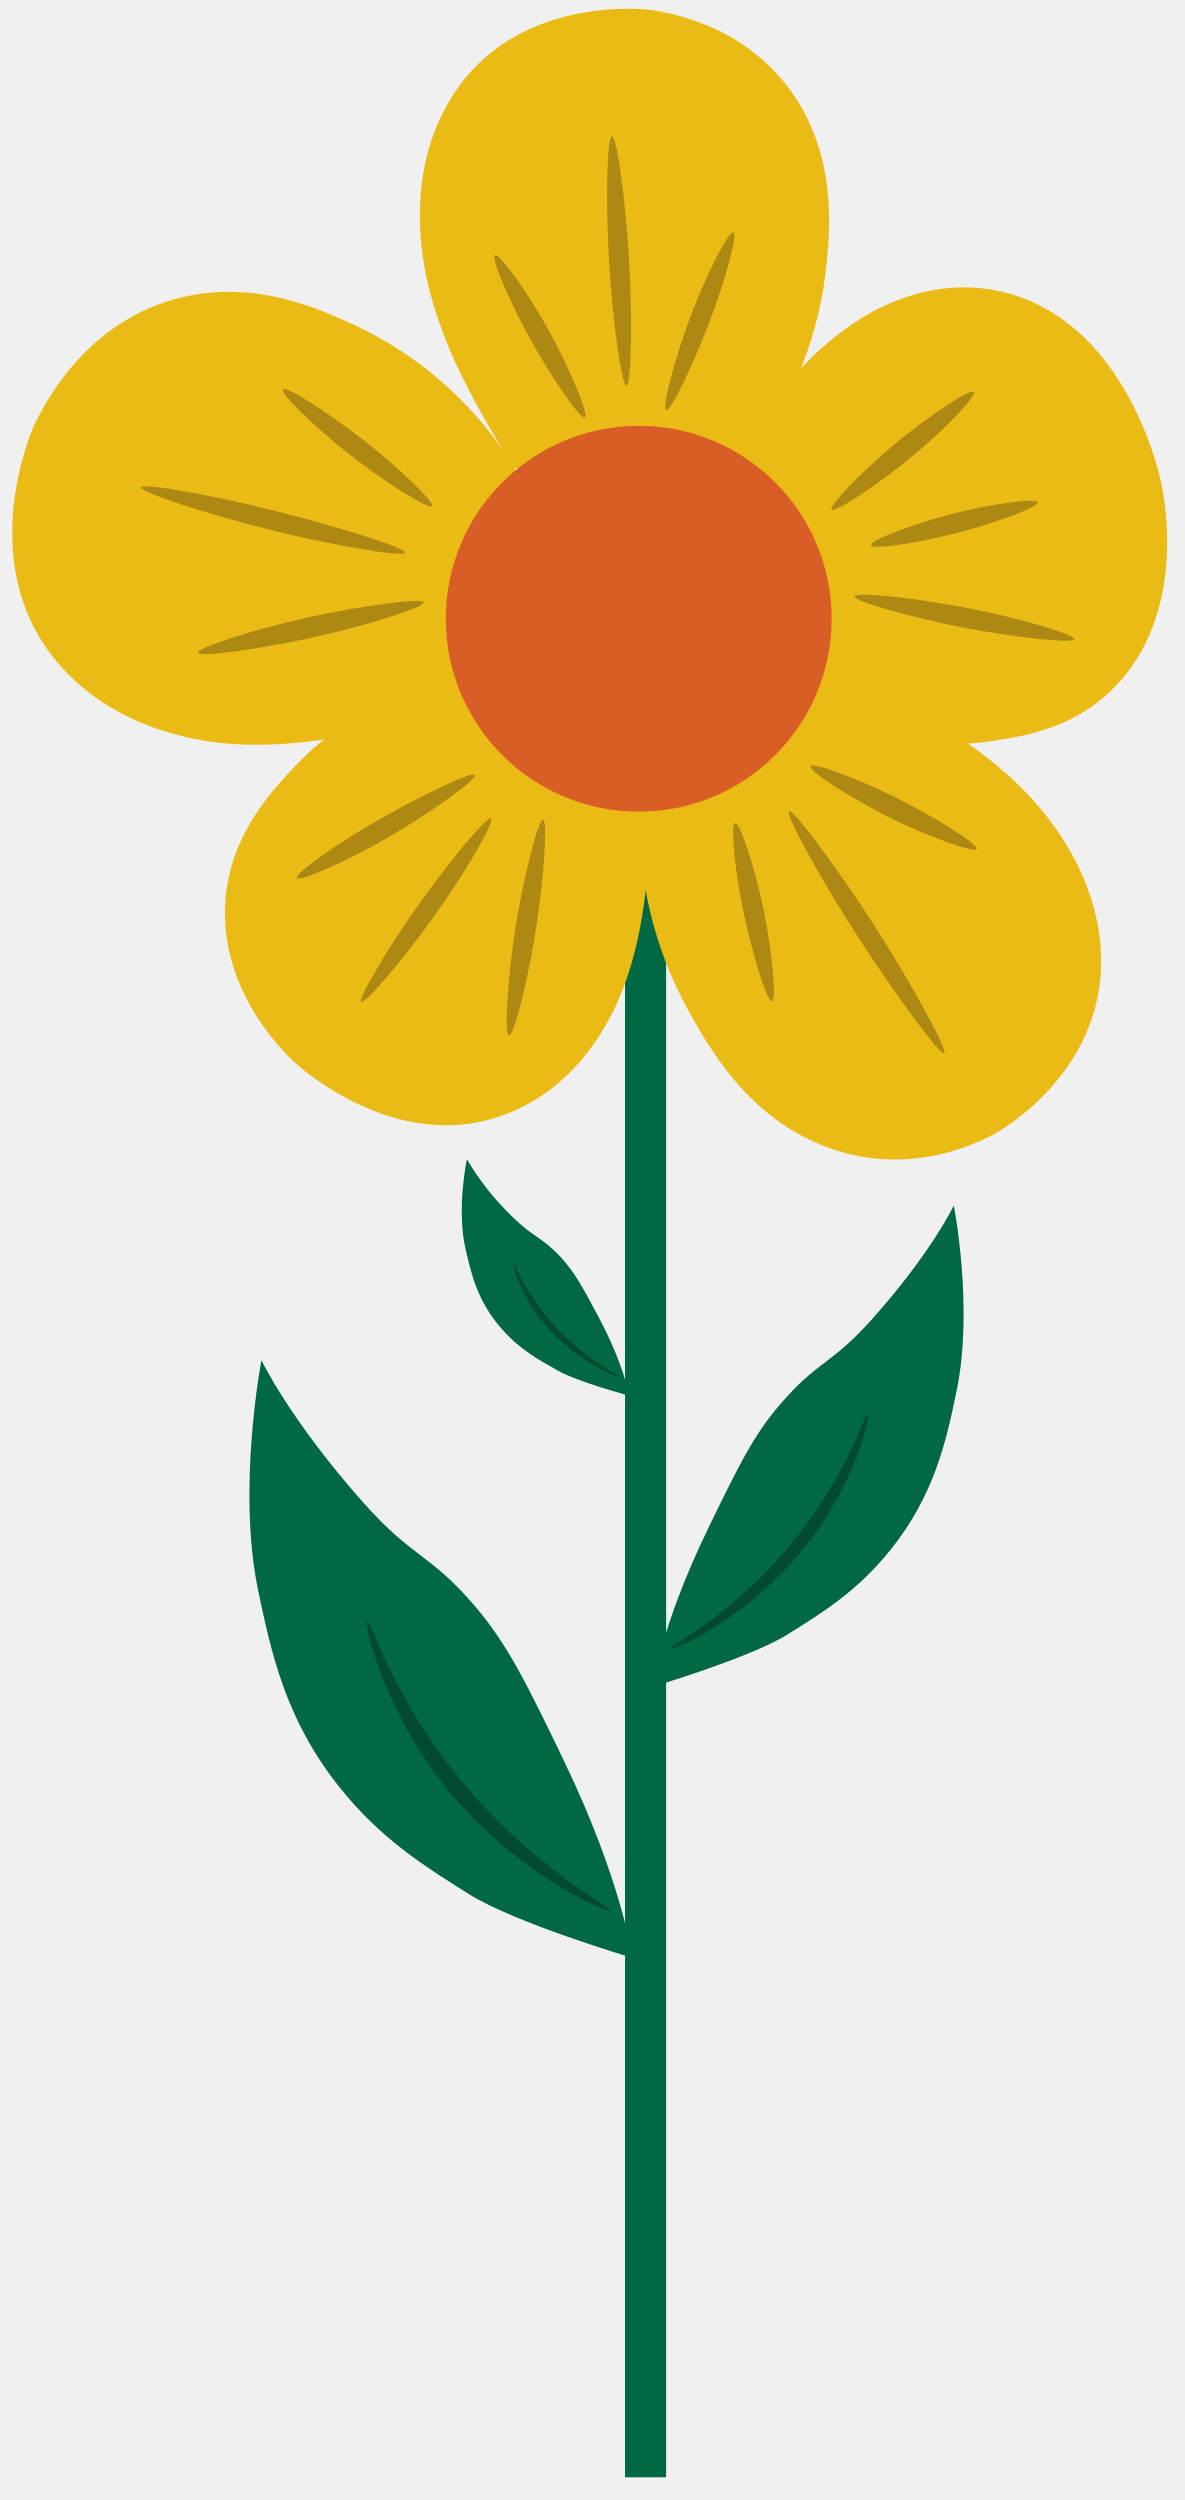
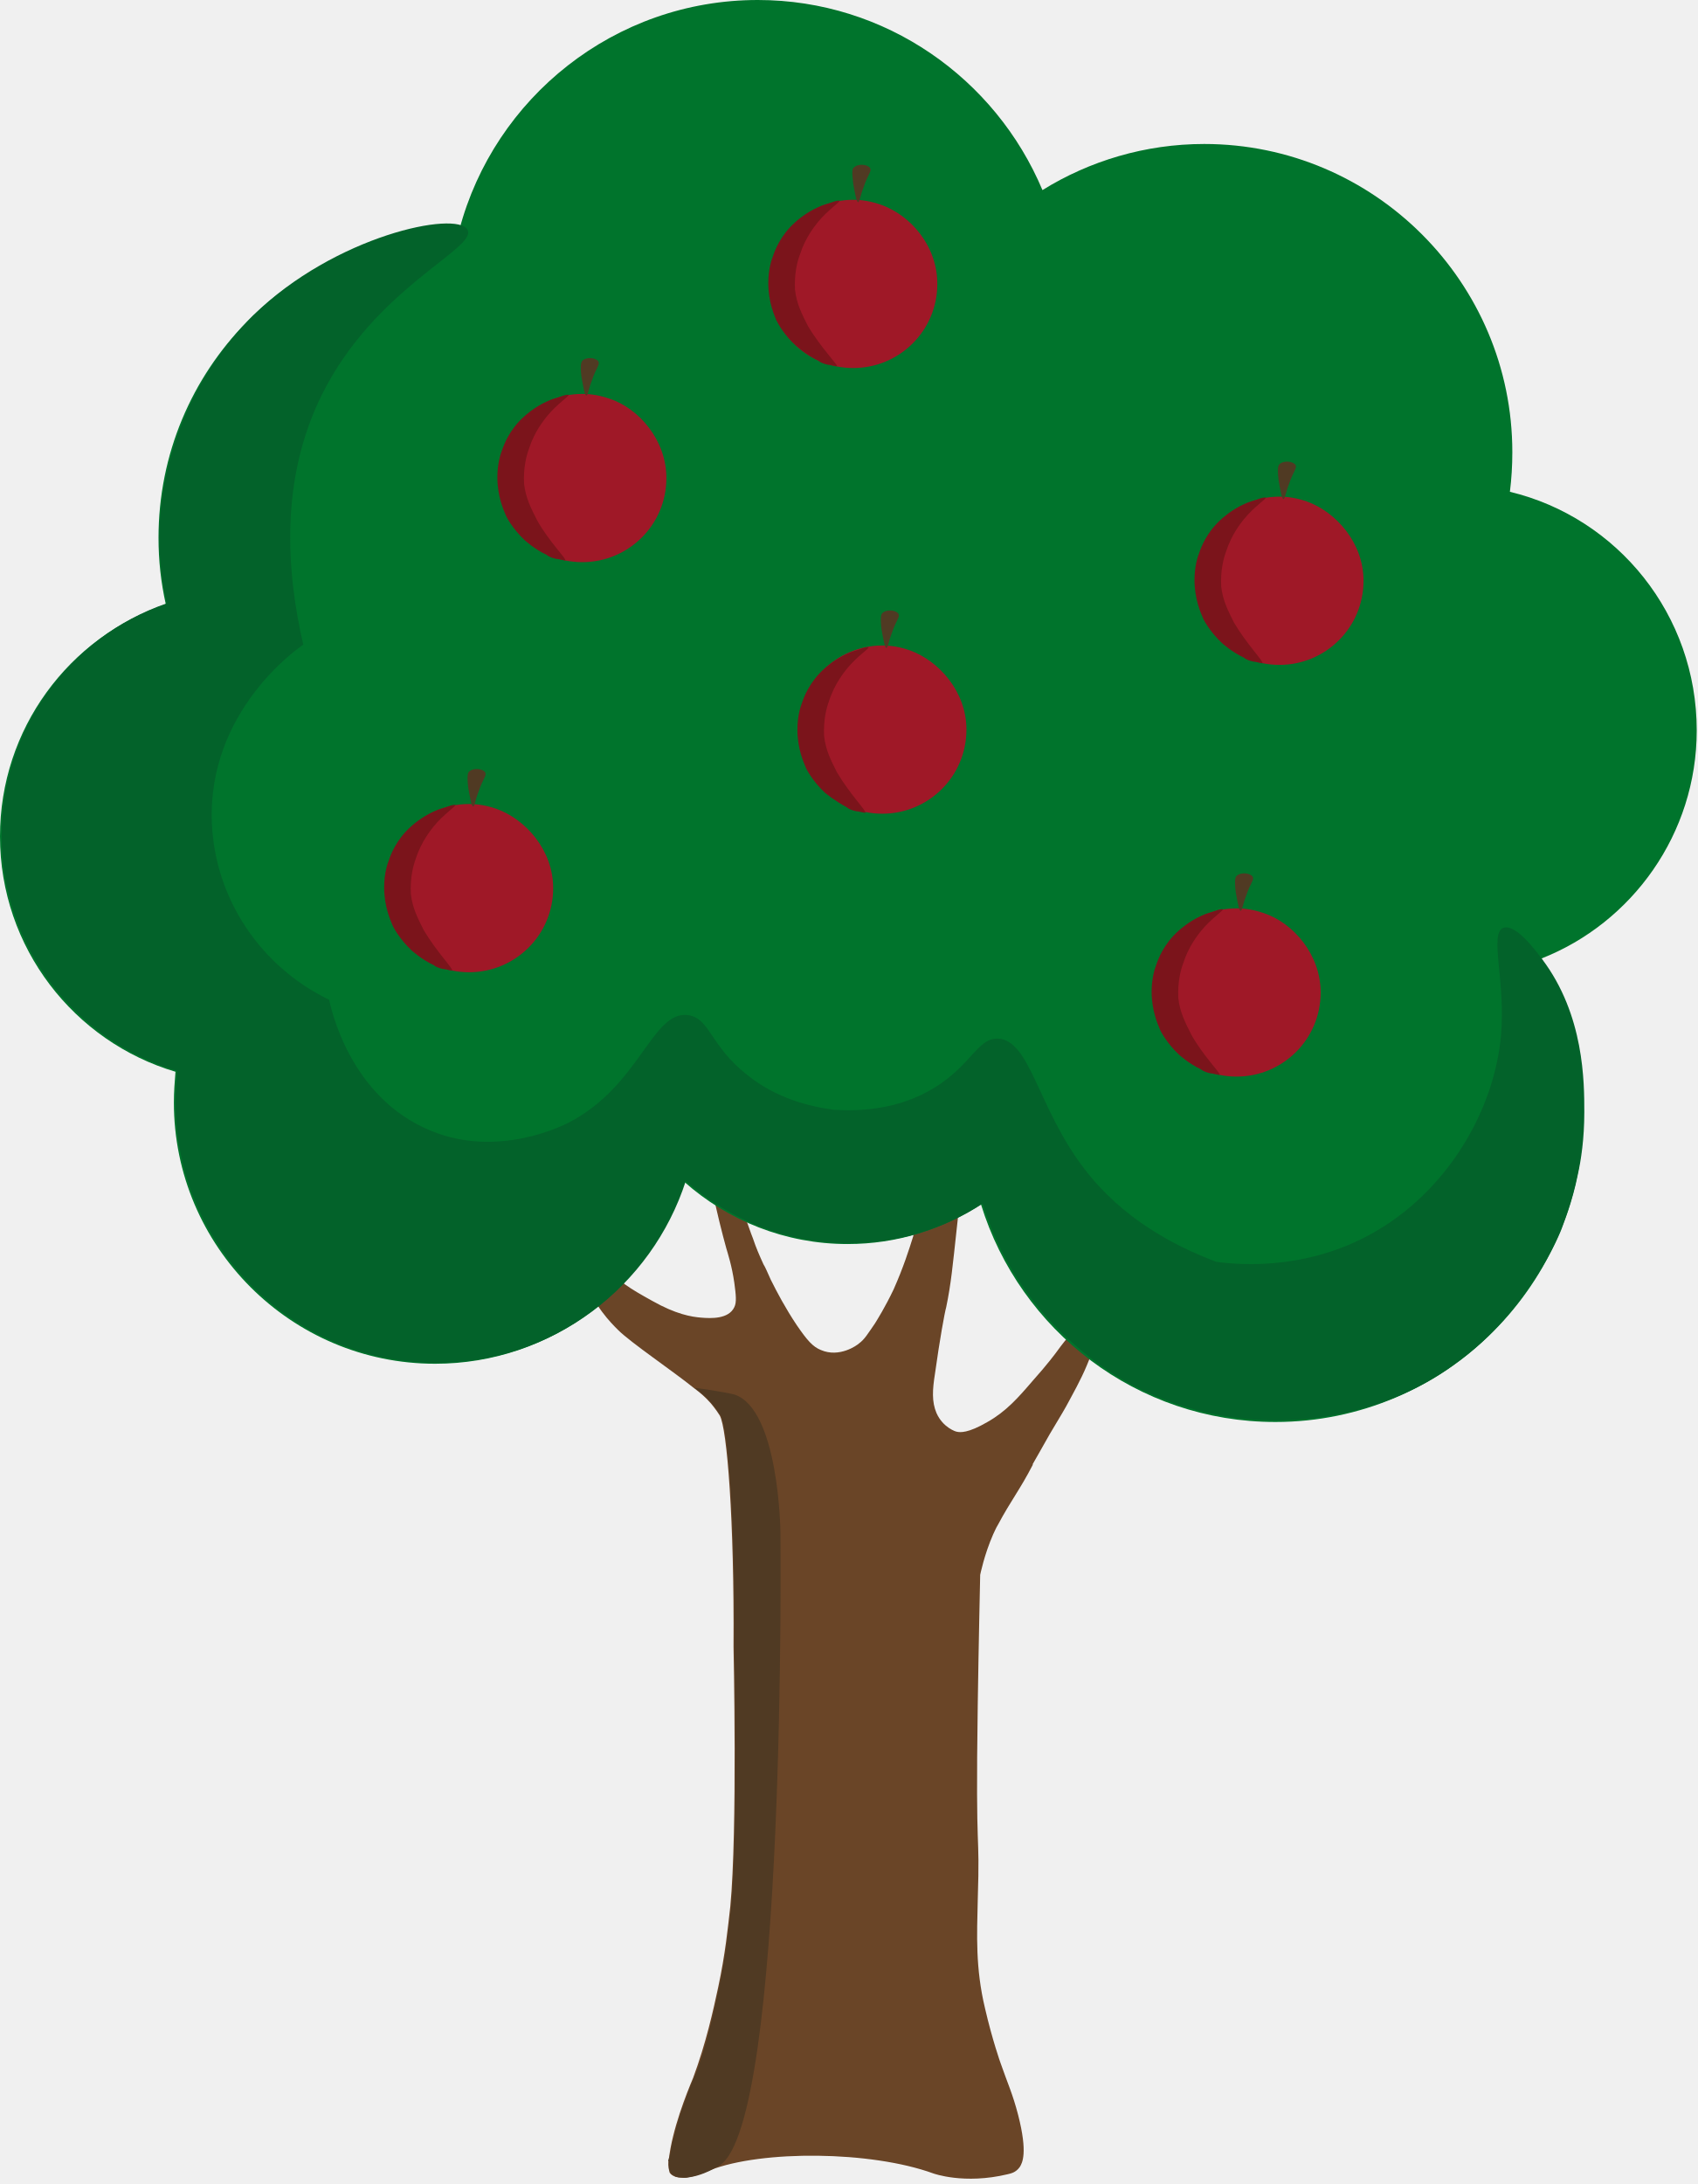
- <svg xmlns="http://www.w3.org/2000/svg" width="36" height="76" viewBox="0 0 36 76" fill="none">
-   <g clip-path="url(#clip0_121_337)">
-     <path d="M20.25 26.706H19.001V75.31H20.25V26.706Z" fill="#006842" />
-     <path d="M15.617 14.229C14.541 12.459 13.448 10.62 12.979 8.503C12.702 7.253 12.476 4.945 13.743 2.933C15.669 -0.139 19.521 0.278 19.712 0.295C20.424 0.382 22.957 0.833 24.363 3.262C25.439 5.154 25.23 7.132 25.092 8.329C24.831 10.464 23.964 12.476 22.576 14.125" fill="#EABB14" />
-     <path d="M22.072 14.021C23.252 12.407 24.45 10.776 26.115 9.717C27.087 9.093 28.996 8.26 31.13 9.075C34.392 10.325 35.278 14.524 35.312 14.732C35.468 15.513 35.902 18.324 34.271 20.441C33.004 22.09 31.234 22.367 30.176 22.523C27.538 22.94 25.369 21.899 24.415 21.361" fill="#EABB14" />
-     <path d="M25.022 20.302C26.983 21.17 28.996 22.072 30.662 23.582C31.651 24.467 33.247 26.289 33.455 28.736C33.768 32.467 30.419 34.375 30.245 34.462C29.62 34.809 27.295 35.92 24.658 34.67C22.628 33.716 21.586 31.894 20.979 30.818C19.886 28.875 19.348 26.671 19.469 24.45" fill="#EABB14" />
-     <path d="M13.535 21.656C11.401 22.211 9.214 22.784 6.958 22.61C5.64 22.506 3.262 22.003 1.666 20.042C-0.746 17.058 0.937 13.171 1.024 12.962C1.354 12.251 2.638 9.735 5.518 9.041C7.757 8.503 9.665 9.37 10.793 9.891C12.841 10.845 14.559 12.407 15.721 14.351" fill="#EABB14" />
-     <path d="M19.817 24.571C19.713 26.515 19.608 28.493 18.828 30.332C18.377 31.408 17.301 33.23 15.184 33.941C11.973 35.035 9.11 32.432 8.971 32.31C8.451 31.825 6.664 29.985 6.854 27.365C7.011 25.335 8.277 24.033 9.023 23.235C10.898 21.291 13.153 20.701 14.177 20.511" fill="#EABB14" />
-     <path d="M19.417 24.675C22.657 24.675 25.282 22.049 25.282 18.81C25.282 15.571 22.657 12.945 19.417 12.945C16.178 12.945 13.552 15.571 13.552 18.81C13.552 22.049 16.178 24.675 19.417 24.675Z" fill="#D85E26" />
-     <path d="M19.053 11.73C18.897 11.765 18.619 9.735 18.515 7.93C18.411 6.195 18.446 4.182 18.602 4.147C18.758 4.113 19.018 6.143 19.122 7.861C19.227 9.579 19.192 11.696 19.053 11.73Z" fill="#AD8914" />
-     <path d="M20.25 12.459C20.112 12.39 20.528 10.845 21.014 9.561C21.483 8.329 22.159 6.993 22.298 7.062C22.437 7.132 22.003 8.659 21.535 9.874C21.066 11.088 20.389 12.528 20.25 12.459Z" fill="#AD8914" />
-     <path d="M15.044 7.774C15.166 7.652 16.016 8.85 16.676 10.03C17.3 11.158 17.89 12.563 17.786 12.685C17.682 12.806 16.832 11.574 16.207 10.464C15.582 9.353 14.923 7.895 15.044 7.774Z" fill="#AD8914" />
-     <path d="M26.48 16.572C26.428 16.433 27.747 15.93 28.961 15.617C30.124 15.322 31.512 15.131 31.547 15.27C31.582 15.409 30.263 15.895 29.135 16.19C28.007 16.485 26.532 16.728 26.48 16.572Z" fill="#AD8914" />
-     <path d="M25.977 18.133C26.029 17.977 27.885 18.185 29.482 18.498C31.009 18.793 32.709 19.296 32.657 19.435C32.605 19.574 30.748 19.365 29.239 19.07C27.729 18.775 25.942 18.272 25.977 18.133Z" fill="#AD8914" />
-     <path d="M29.604 11.904C29.742 11.991 28.718 13.066 27.677 13.917C26.688 14.732 25.404 15.583 25.283 15.496C25.161 15.409 26.185 14.351 27.157 13.535C28.128 12.719 29.465 11.817 29.604 11.904Z" fill="#AD8914" />
-     <path d="M23.981 24.658C24.085 24.554 25.491 26.428 26.619 28.198C27.695 29.881 28.823 31.929 28.701 32.015C28.579 32.102 27.209 30.211 26.133 28.562C25.057 26.914 23.86 24.762 23.981 24.658Z" fill="#AD8914" />
-     <path d="M22.35 25.022C22.506 25.005 22.975 26.463 23.235 27.764C23.478 28.996 23.617 30.436 23.461 30.436C23.304 30.436 22.871 28.979 22.61 27.764C22.35 26.549 22.194 25.04 22.35 25.022Z" fill="#AD8914" />
-     <path d="M29.69 25.803C29.673 25.959 28.267 25.456 27.07 24.866C25.925 24.294 24.623 23.478 24.641 23.304C24.658 23.131 26.064 23.669 27.191 24.224C28.319 24.779 29.725 25.647 29.69 25.803Z" fill="#AD8914" />
-     <path d="M14.923 24.884C15.062 24.953 14.143 26.532 13.188 27.868C12.286 29.135 11.106 30.523 10.984 30.454C10.863 30.384 11.8 28.805 12.685 27.556C13.57 26.306 14.784 24.814 14.923 24.884Z" fill="#AD8914" />
-     <path d="M14.438 23.565C14.489 23.703 13.084 24.71 11.8 25.456C10.568 26.168 9.076 26.844 9.024 26.688C8.971 26.532 10.377 25.56 11.609 24.866C12.841 24.172 14.368 23.426 14.438 23.565Z" fill="#AD8914" />
-     <path d="M15.478 31.477C15.322 31.512 15.426 29.76 15.669 28.198C15.912 26.706 16.346 24.953 16.502 24.918C16.658 24.884 16.537 26.636 16.311 28.128C16.086 29.621 15.652 31.443 15.478 31.477Z" fill="#AD8914" />
-     <path d="M12.32 16.797C12.32 16.953 10.116 16.589 8.208 16.103C6.368 15.652 4.286 14.975 4.286 14.819C4.286 14.663 6.49 15.062 8.294 15.513C10.099 15.964 12.32 16.641 12.32 16.797Z" fill="#AD8914" />
-     <path d="M13.136 15.392C13.032 15.496 11.678 14.646 10.602 13.795C9.561 12.98 8.485 11.938 8.607 11.834C8.728 11.73 10.047 12.598 11.071 13.396C12.095 14.194 13.24 15.287 13.136 15.392Z" fill="#AD8914" />
-     <path d="M6.021 19.851C5.935 19.712 7.687 19.14 9.336 18.775C10.897 18.428 12.789 18.168 12.876 18.307C12.962 18.446 11.192 19.001 9.648 19.348C8.104 19.695 6.108 19.99 6.021 19.851Z" fill="#AD8914" />
-     <path d="M19.834 51.277C19.834 51.277 20.094 49.42 21.517 46.487C22.437 44.596 22.905 43.624 23.721 42.687C24.849 41.368 25.248 41.507 26.48 40.136C28.302 38.106 28.996 36.648 28.996 36.648C28.996 36.648 29.604 39.755 29.083 42.271C28.771 43.798 28.406 45.446 27.087 47.095C26.081 48.361 24.988 49.038 23.895 49.715C22.715 50.426 19.834 51.277 19.834 51.277Z" fill="#006842" />
-     <path d="M20.389 50.114C20.337 50.045 22.246 49.108 24.016 46.973C25.751 44.891 26.289 42.965 26.376 42.999C26.462 43.034 25.994 45.255 24.259 47.286C22.558 49.298 20.441 50.184 20.389 50.114Z" fill="#004A34" />
-     <path d="M19.227 59.519C19.227 59.519 18.914 57.211 17.162 53.567C16.034 51.225 15.444 50.01 14.455 48.847C13.067 47.216 12.563 47.39 11.054 45.689C8.815 43.173 7.948 41.351 7.948 41.351C7.948 41.351 7.201 45.221 7.843 48.327C8.243 50.236 8.676 52.266 10.307 54.313C11.557 55.892 12.893 56.725 14.247 57.576C15.652 58.461 19.227 59.519 19.227 59.519Z" fill="#006842" />
-     <path d="M18.55 58.079C18.619 57.992 16.259 56.83 14.073 54.192C11.921 51.606 11.262 49.229 11.158 49.264C11.054 49.298 11.644 52.075 13.761 54.591C15.86 57.055 18.48 58.166 18.55 58.079Z" fill="#004A34" />
-     <path d="M19.122 42.427C19.122 42.427 18.984 41.525 18.22 40.084C17.734 39.165 17.474 38.679 17.04 38.21C16.433 37.568 16.225 37.638 15.548 36.961C15.027 36.458 14.559 35.868 14.194 35.243C14.194 35.243 13.865 36.77 14.16 38.002C14.333 38.748 14.524 39.564 15.236 40.379C15.773 41.004 16.363 41.334 16.953 41.663C17.561 42.011 19.122 42.427 19.122 42.427Z" fill="#006842" />
-     <path d="M18.828 41.854C18.862 41.82 17.821 41.351 16.867 40.31C15.912 39.269 15.635 38.349 15.6 38.366C15.565 38.384 15.808 39.477 16.745 40.466C17.682 41.455 18.793 41.889 18.828 41.854Z" fill="#004A34" />
+ <svg xmlns="http://www.w3.org/2000/svg" width="220" height="283" viewBox="0 0 220 283" fill="none">
+   <g clip-path="url(#clip0_201_115)">
+     <path d="M86.679 279.848C87.099 275.97 88.985 271.253 89.824 269.262C91.501 264.755 92.444 260.457 93.073 257.523C94.016 253.121 94.331 249.767 94.645 247.041C95.588 237.189 95.064 213.502 95.064 213.397C95.169 196.941 94.226 185.098 93.282 183.421C92.758 182.582 92.13 181.848 92.13 181.848C91.396 181.01 90.767 180.486 89.928 179.857C87.203 177.656 81.753 173.988 80.076 172.311C79.133 171.367 77.037 169.271 75.779 165.812C73.892 160.991 74.416 155.646 74.941 155.541C75.465 155.436 75.465 160.152 78.609 164.135C80.076 166.022 81.648 166.965 84.478 168.537C87.623 170.319 89.614 170.634 90.872 170.738C92.13 170.843 94.436 170.948 95.169 169.376C95.484 168.747 95.379 167.804 95.169 166.232C94.855 164.03 94.331 162.458 94.121 161.725C94.121 161.725 93.492 159.524 92.654 155.855C91.815 152.396 91.815 149.671 91.71 146.737C91.606 141.496 92.025 135.941 92.549 135.941C92.863 135.941 92.968 138.247 93.911 144.745C94.855 151.663 95.169 153.34 95.798 155.331C96.427 157.323 97.475 160.257 97.58 160.467C97.999 161.725 98.418 162.668 98.942 163.821C99.152 164.135 99.466 164.869 99.886 165.812C100.724 167.489 101.772 169.481 103.24 171.682C104.602 173.673 105.336 174.512 106.384 174.931C108.795 175.979 111.101 174.302 111.31 174.092C112.044 173.568 112.463 172.835 113.406 171.472C113.721 170.948 114.664 169.481 115.817 167.07C117.075 164.24 117.808 161.934 118.333 160.257C118.752 158.685 119.171 157.532 119.381 155.96C119.485 155.121 119.695 154.178 120.01 150.615C120.429 145.898 120.324 145.06 120.743 144.85C121.582 144.535 123.259 147.051 124.097 149.881C124.516 151.348 124.726 153.025 123.992 159.209C123.468 164.03 123.259 166.336 122.63 169.376C122.42 170.11 121.791 173.568 121.162 178.075C120.848 180.067 120.743 181.639 121.372 183.106C122.211 184.993 123.888 185.517 123.992 185.517C124.412 185.622 125.46 185.727 127.975 184.259C130.386 182.897 131.958 181.115 133.845 178.914C135.731 176.818 136.884 175.245 136.884 175.245C137.723 174.092 138.142 173.568 138.98 172.625C139.819 171.787 141.601 169.9 142.23 170.424C142.963 171.053 141.706 174.407 141.391 175.56C140.657 177.551 139.924 179.019 138.666 181.324C137.828 182.897 137.723 183.001 136.046 185.831C134.998 187.718 134.369 188.766 133.845 189.709C133.845 189.814 133.845 189.709 133.845 189.814C132.168 193.063 131.015 194.426 129.338 197.57C129.023 198.094 128.919 198.409 128.709 198.828C127.556 201.448 127.032 204.069 127.032 204.069C127.032 204.069 126.822 213.502 126.717 220.838C126.403 242.325 127.032 236.141 126.717 246.203C126.613 250.71 126.403 255.007 127.661 260.248C128.604 264.335 129.652 267.27 129.652 267.27C130.596 269.995 131.224 271.253 131.958 274.083C133.216 279.009 132.482 280.267 132.168 280.791C131.644 281.525 131.015 281.629 130.596 281.734C124.936 283.097 120.953 281.629 120.953 281.629C112.882 278.695 98.733 278.59 92.025 281.21C91.082 281.629 87.832 282.992 86.784 281.525C86.575 280.791 86.575 280.162 86.679 279.848Z" fill="#6A4527" />
+     <path d="M219.895 94.645C219.895 79.657 209.624 67.08 195.684 63.726C195.893 62.049 195.998 60.372 195.998 58.59C195.998 36.579 178.075 18.657 156.065 18.657C148.414 18.657 141.182 20.858 135.102 24.631C129.023 10.167 114.769 0 98.209 0C79.657 0 64.04 12.682 59.533 29.767C37.942 30.291 20.543 47.899 20.543 69.7C20.543 72.635 20.858 75.465 21.486 78.294C8.909 82.592 0 94.435 0 108.375C0 122.839 9.643 134.998 22.744 138.876C22.639 140.133 22.535 141.496 22.535 142.859C22.535 161.515 37.732 176.713 56.389 176.713C71.482 176.713 84.269 166.756 88.671 153.13C94.331 158.161 101.772 161.201 109.843 161.201C116.236 161.201 122.106 159.314 127.137 156.065C132.168 172.415 147.365 184.259 165.288 184.259C187.299 184.259 205.222 166.336 205.222 144.326C205.222 136.989 203.23 130.176 199.771 124.202C211.51 119.59 219.895 108.061 219.895 94.645Z" fill="#00742C" />
+     <path d="M199.876 124.307C198.933 123.049 196.417 119.695 194.845 120.219C192.959 120.953 195.16 127.137 194.531 134.159C193.692 143.592 187.928 153.759 178.704 159.314C170.214 164.45 161.41 164.031 157.637 163.506C152.082 161.41 145.374 157.847 140.448 151.348C134.474 143.487 133.53 134.788 129.338 134.578C126.717 134.474 125.879 138.037 121.058 140.972C116.446 143.802 111.415 144.011 108.061 143.802C104.917 143.383 100.619 142.334 96.846 139.295C92.025 135.522 92.025 131.958 89.195 131.539C84.478 130.91 83.011 140.657 73.683 145.479C72.844 145.898 64.459 150.091 55.865 146.527C45.279 142.23 42.868 130.491 42.658 129.547C33.749 125.25 27.88 116.446 27.461 106.698C26.832 92.13 38.676 83.954 39.304 83.535C37.103 73.997 36.265 62.153 41.715 51.148C48.633 37.208 61.944 32.177 60.581 29.767C59.219 27.251 43.392 30.5 32.806 40.877C31.444 42.239 27.985 45.803 25.155 51.358C20.962 59.638 20.648 67.184 20.648 69.595C20.648 73.159 21.172 76.093 21.591 78.19C9.119 82.487 0.21 94.331 0.21 108.271C0.21 122.735 9.852 134.893 22.954 138.771C22.849 140.029 22.744 141.391 22.744 142.754C22.744 161.41 37.942 176.608 56.598 176.608C71.691 176.608 84.478 166.651 88.88 153.025C94.54 158.056 101.877 161.096 110.052 161.096C116.446 161.096 122.42 159.209 127.346 155.96C128.08 158.266 129.233 161.305 131.224 164.659C136.36 173.149 143.278 177.446 145.374 178.704C147.68 180.067 155.017 184.05 165.393 184.05C168.957 184.05 179.019 183.63 188.347 176.922C193.692 173.149 196.941 168.642 198.094 166.965C200.715 163.192 202.077 160.048 202.392 159.209C202.601 158.58 203.754 155.855 204.488 152.187C204.907 150.3 205.326 147.575 205.326 144.116C205.326 140.238 205.326 131.539 199.876 124.307Z" fill="#03622A" />
+     <path d="M86.679 279.743C86.679 279.638 86.679 279.638 86.784 279.428C86.784 279.428 86.784 279.219 86.889 279.009C86.994 278.066 87.203 277.332 87.203 277.332C87.308 277.122 87.413 276.598 87.623 275.76C88.042 274.293 88.356 273.244 88.566 272.825C89.195 270.939 89.824 269.471 89.928 269.262C91.606 265.384 92.863 258.99 93.178 257.523C94.121 253.121 94.436 249.767 94.75 247.041C95.693 237.189 95.169 213.502 95.169 213.397C95.274 196.941 94.331 185.098 93.387 183.421C92.863 182.582 92.234 181.849 92.234 181.849C91.501 181.01 90.872 180.486 90.033 179.857H89.928C89.928 179.752 93.911 180.381 95.169 180.696C100.934 182.582 101.143 198.304 101.143 198.514C101.143 198.514 101.982 274.921 93.282 280.581C92.758 280.896 92.13 281.21 92.13 281.21C92.13 281.21 90.767 281.944 89.195 282.153C89.195 282.153 88.776 282.258 88.251 282.153C88.251 282.153 87.937 282.153 87.623 282.049C87.518 282.049 87.413 281.944 87.413 281.944C87.413 281.944 87.308 281.839 87.203 281.839C87.099 281.734 86.994 281.734 86.889 281.525C86.889 281.525 86.889 281.42 86.784 281.315C86.679 281 86.679 280.791 86.679 280.372C86.679 280.267 86.679 280.162 86.679 280.057C86.575 280.057 86.575 279.952 86.679 279.743Z" fill="#503A23" />
+     <path d="M86.365 61.944C86.365 68.023 81.439 72.844 75.465 72.844C69.385 72.844 64.564 67.918 64.564 61.944C64.564 55.969 69.49 51.043 75.465 51.043C75.884 51.043 77.246 51.043 79.028 51.672C82.801 52.93 86.365 57.018 86.365 61.944Z" fill="#9F1827" />
+     <path d="M73.263 72.635C73.263 72.635 73.263 72.635 72.739 72.53C72.32 72.425 72.215 72.425 72.111 72.425C71.587 72.32 71.062 72.111 70.853 71.901C69.281 71.167 68.023 70.014 68.023 70.014C66.451 68.547 65.612 66.975 65.507 66.66C65.298 66.136 64.459 64.355 64.459 61.839C64.459 60.057 64.879 58.799 65.088 58.275C65.298 57.647 66.031 55.655 67.918 53.978C68.023 53.873 69.281 52.72 70.958 51.987C71.587 51.672 72.215 51.567 72.739 51.358C73.263 51.148 73.578 51.148 73.683 51.148C73.787 51.358 72.215 52.301 70.853 53.978C70.538 54.397 69.281 55.865 68.547 58.171C68.233 59.009 67.813 60.581 67.918 62.678C68.128 64.564 68.861 65.927 69.595 67.394C71.167 70.224 73.473 72.425 73.263 72.635Z" fill="#7B141B" />
+     <path d="M75.465 46.746C75.989 46.222 77.246 46.327 77.561 46.851C77.77 47.27 77.246 47.689 76.722 49.261C76.198 50.624 76.198 51.253 75.989 51.253C75.779 51.253 75.569 49.995 75.36 48.842C75.15 47.165 75.36 46.956 75.465 46.746Z" fill="#503A23" />
+     <path d="M125.25 94.54C125.25 100.619 120.324 105.441 114.35 105.441C108.271 105.441 103.449 100.515 103.449 94.54C103.449 88.566 108.375 83.64 114.35 83.64C114.769 83.64 116.131 83.64 117.913 84.269C121.687 85.631 125.25 89.614 125.25 94.54Z" fill="#9F1827" />
+     <path d="M112.149 105.336C112.149 105.336 112.149 105.336 111.625 105.231C111.205 105.126 111.101 105.126 110.996 105.126C110.472 105.021 109.948 104.812 109.738 104.602C108.166 103.764 106.908 102.716 106.908 102.716C105.336 101.248 104.497 99.676 104.393 99.362C104.183 98.838 103.344 97.056 103.344 94.54C103.344 92.758 103.764 91.501 103.973 90.977C104.183 90.348 104.917 88.356 106.803 86.679C106.908 86.575 108.166 85.422 109.843 84.688C110.472 84.374 111.101 84.269 111.625 84.059C112.149 83.85 112.463 83.85 112.568 83.85C112.673 84.059 111.101 85.002 109.738 86.679C109.424 87.099 108.166 88.566 107.432 90.872C107.118 91.71 106.698 93.282 106.803 95.379C107.013 97.265 107.747 98.628 108.48 100.095C110.157 102.925 112.358 105.126 112.149 105.336Z" fill="#7B141B" />
+     <path d="M114.35 79.447C114.874 78.923 116.131 79.028 116.446 79.552C116.656 79.971 116.131 80.391 115.607 81.963C115.083 83.325 115.083 83.954 114.874 83.954C114.664 83.954 114.455 82.697 114.245 81.544C114.035 79.867 114.245 79.552 114.35 79.447Z" fill="#503A23" />
+     <path d="M176.713 75.255C176.713 81.334 171.787 86.155 165.812 86.155C159.733 86.155 154.912 81.229 154.912 75.255C154.912 69.281 159.838 64.355 165.812 64.355C166.232 64.355 167.594 64.355 169.376 64.983C173.149 66.346 176.713 70.329 176.713 75.255Z" fill="#9F1827" />
+     <path d="M163.611 85.946C163.611 85.946 163.611 85.946 163.087 85.841C162.668 85.736 162.563 85.736 162.458 85.736C161.934 85.631 161.41 85.422 161.201 85.212C159.628 84.478 158.371 83.325 158.371 83.325C156.798 81.858 155.96 80.286 155.855 79.971C155.646 79.447 154.807 77.666 154.807 75.15C154.807 73.368 155.226 72.111 155.436 71.587C155.646 70.958 156.379 68.966 158.266 67.289C158.371 67.184 159.628 66.031 161.305 65.298C161.934 64.983 162.563 64.879 163.087 64.669C163.611 64.459 163.926 64.459 164.031 64.459C164.135 64.669 162.563 65.612 161.201 67.289C160.886 67.708 159.628 69.176 158.895 71.482C158.58 72.32 158.161 73.892 158.266 75.989C158.475 77.875 159.209 79.238 159.943 80.705C161.62 83.535 163.821 85.736 163.611 85.946Z" fill="#7B141B" />
+     <path d="M165.812 60.162C166.336 59.638 167.594 59.743 167.909 60.267C168.118 60.686 167.594 61.105 167.07 62.678C166.546 64.04 166.546 64.669 166.336 64.669C166.127 64.669 165.917 63.411 165.708 62.258C165.498 60.476 165.707 60.267 165.812 60.162Z" fill="#503A23" />
+     <path d="M121.477 36.789C121.477 42.868 116.551 47.689 110.576 47.689C104.497 47.689 99.676 42.763 99.676 36.789C99.676 30.815 104.602 25.889 110.576 25.889C110.996 25.889 112.358 25.889 114.14 26.517C118.018 27.88 121.477 31.863 121.477 36.789Z" fill="#9F1827" />
+     <path d="M108.48 47.48C108.48 47.48 108.48 47.48 107.956 47.375C107.537 47.27 107.432 47.27 107.327 47.27C106.803 47.165 106.279 46.956 106.07 46.746C104.497 46.012 103.24 44.859 103.24 44.859C101.667 43.497 100.829 41.925 100.619 41.505C100.41 40.981 99.571 39.2 99.571 36.684C99.571 34.902 99.99 33.645 100.2 33.12C100.41 32.492 101.143 30.5 103.03 28.823C103.135 28.718 104.393 27.566 106.07 26.832C106.698 26.517 107.327 26.413 107.851 26.203C108.375 25.993 108.69 25.993 108.795 25.993C108.899 26.203 107.327 27.146 105.965 28.823C105.65 29.242 104.393 30.71 103.659 33.016C103.344 33.854 102.925 35.426 103.03 37.523C103.24 39.409 103.973 40.772 104.707 42.239C106.384 45.069 108.69 47.375 108.48 47.48Z" fill="#7B141B" />
+     <path d="M110.681 21.696C111.205 21.172 112.463 21.277 112.778 21.801C112.987 22.22 112.463 22.639 111.939 24.212C111.415 25.574 111.415 26.203 111.205 26.203C110.996 26.203 110.786 24.945 110.576 23.792C110.367 22.115 110.472 21.801 110.681 21.696Z" fill="#503A23" />
+     <path d="M171.158 128.604C171.158 134.683 166.232 139.505 160.257 139.505C154.178 139.505 149.357 134.578 149.357 128.604C149.357 122.63 154.283 117.704 160.257 117.704C160.677 117.704 162.039 117.704 163.821 118.333C167.594 119.59 171.158 123.678 171.158 128.604Z" fill="#9F1827" />
+     <path d="M158.056 139.295C158.056 139.295 158.056 139.295 157.532 139.19C157.113 139.085 157.008 139.085 156.903 139.085C156.379 138.98 155.855 138.771 155.646 138.561C154.073 137.828 152.816 136.675 152.816 136.675C151.243 135.207 150.405 133.635 150.3 133.321C150.091 132.797 149.252 131.015 149.252 128.499C149.252 126.717 149.671 125.46 149.881 124.936C150.091 124.307 150.824 122.315 152.711 120.638C152.816 120.534 154.073 119.381 155.75 118.647C156.379 118.333 157.008 118.228 157.532 118.018C158.056 117.808 158.371 117.808 158.475 117.808C158.58 118.018 157.008 118.961 155.646 120.638C155.331 121.058 154.073 122.525 153.34 124.831C153.025 125.669 152.606 127.242 152.711 129.338C152.92 131.224 153.654 132.587 154.388 134.054C155.96 136.884 158.266 139.085 158.056 139.295Z" fill="#7B141B" />
+     <path d="M160.257 113.511C160.781 112.987 162.039 113.092 162.354 113.616C162.563 114.035 162.039 114.455 161.515 116.027C160.991 117.389 160.991 118.018 160.781 118.018C160.572 118.018 160.362 116.76 160.152 115.607C159.943 113.826 160.152 113.616 160.257 113.511Z" fill="#503A23" />
+     <path d="M71.691 115.083C71.691 121.162 66.765 125.984 60.791 125.984C54.712 125.984 49.89 121.058 49.89 115.083C49.89 109.109 54.817 104.183 60.791 104.183C61.21 104.183 62.573 104.183 64.355 104.812C68.128 106.174 71.691 110.157 71.691 115.083Z" fill="#9F1827" />
+     <path d="M58.59 125.774C58.59 125.774 58.59 125.774 58.066 125.669C57.647 125.565 57.542 125.565 57.437 125.565C56.913 125.46 56.389 125.25 56.179 125.041C54.607 124.307 53.349 123.154 53.349 123.154C51.777 121.687 50.938 120.114 50.834 119.8C50.624 119.276 49.786 117.494 49.786 114.979C49.786 113.197 50.205 111.939 50.414 111.415C50.624 110.786 51.358 108.795 53.244 107.118C53.349 107.013 54.607 105.86 56.284 105.126C56.913 104.812 57.542 104.707 58.066 104.497C58.59 104.288 58.904 104.288 59.009 104.288C59.114 104.497 57.542 105.441 56.179 107.118C55.865 107.537 54.607 109.004 53.873 111.31C53.559 112.149 53.14 113.721 53.244 115.817C53.454 117.704 54.188 119.066 54.921 120.534C56.598 123.364 58.799 125.565 58.59 125.774Z" fill="#7B141B" />
+     <path d="M60.791 99.99C61.315 99.466 62.573 99.571 62.887 100.095C63.097 100.515 62.573 100.934 62.049 102.506C61.525 103.869 61.525 104.497 61.315 104.497C61.105 104.497 60.896 103.24 60.686 102.087C60.476 100.305 60.686 100.095 60.791 99.99Z" fill="#503A23" />
  </g>
  <defs>
-     <clipPath id="clip0_121_337">
-       <rect width="35.59" height="75.483" fill="white" />
+     <clipPath id="clip0_201_115">
+       <rect width="220" height="282.258" fill="white" />
    </clipPath>
  </defs>
</svg>
